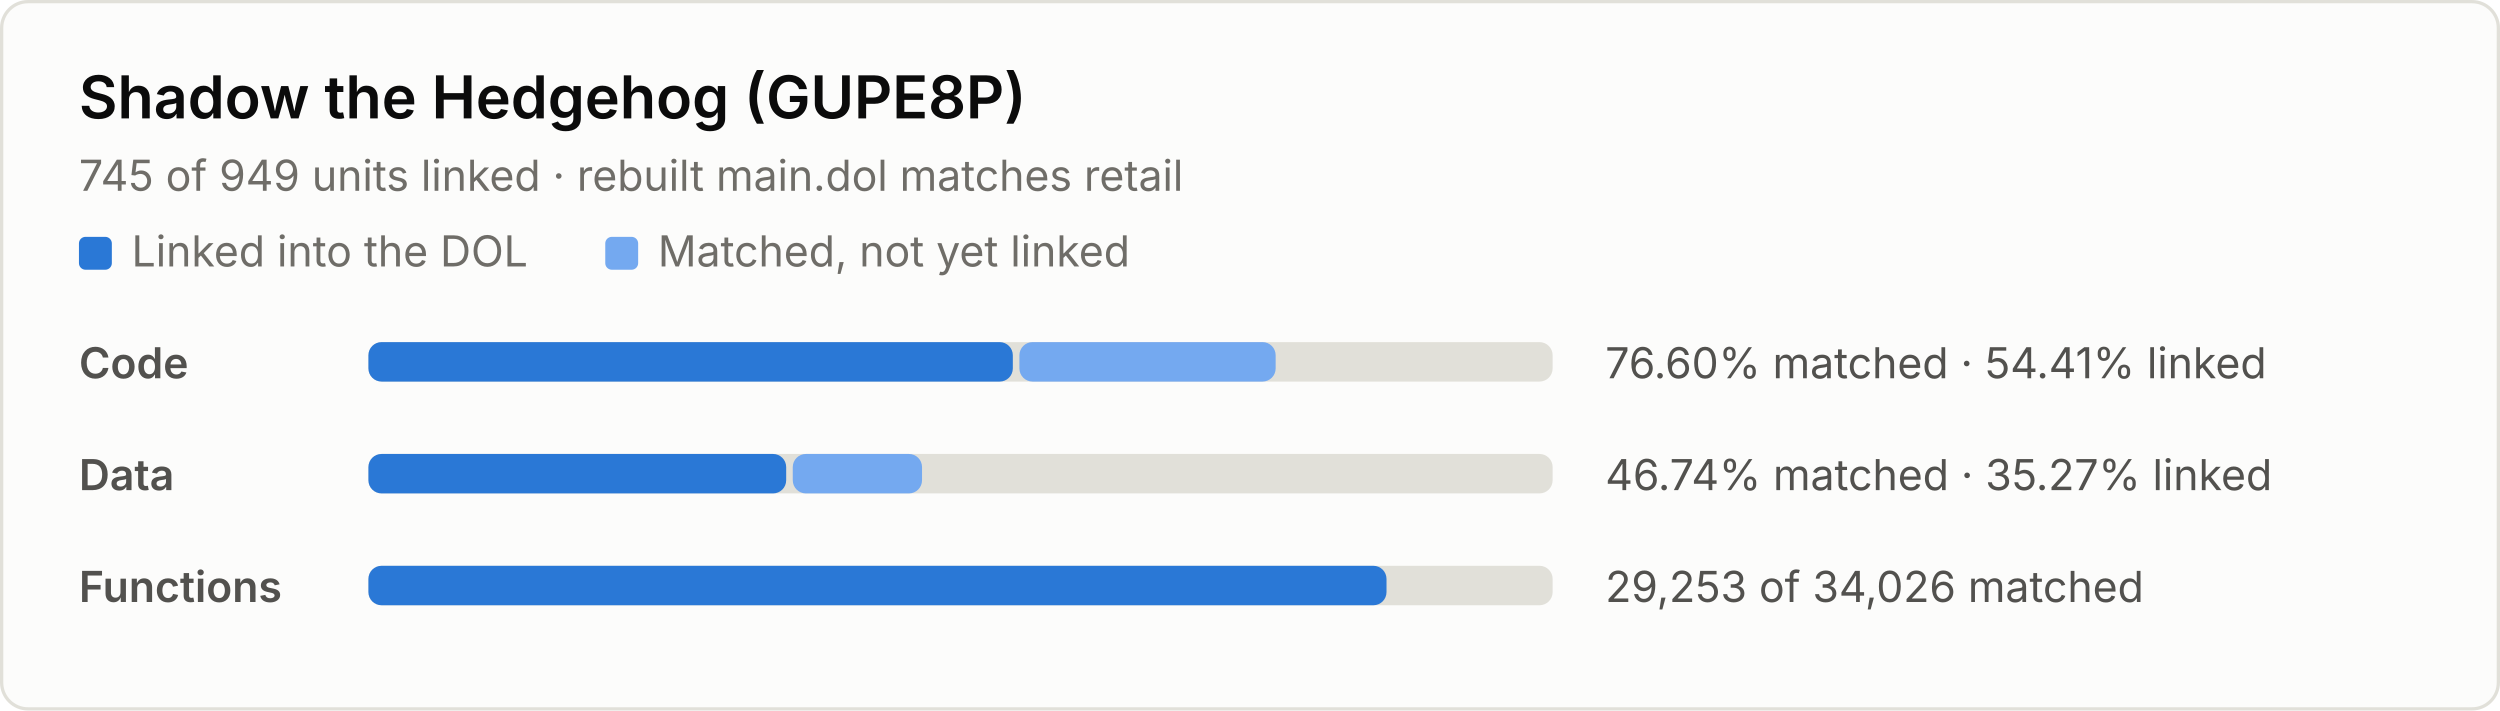
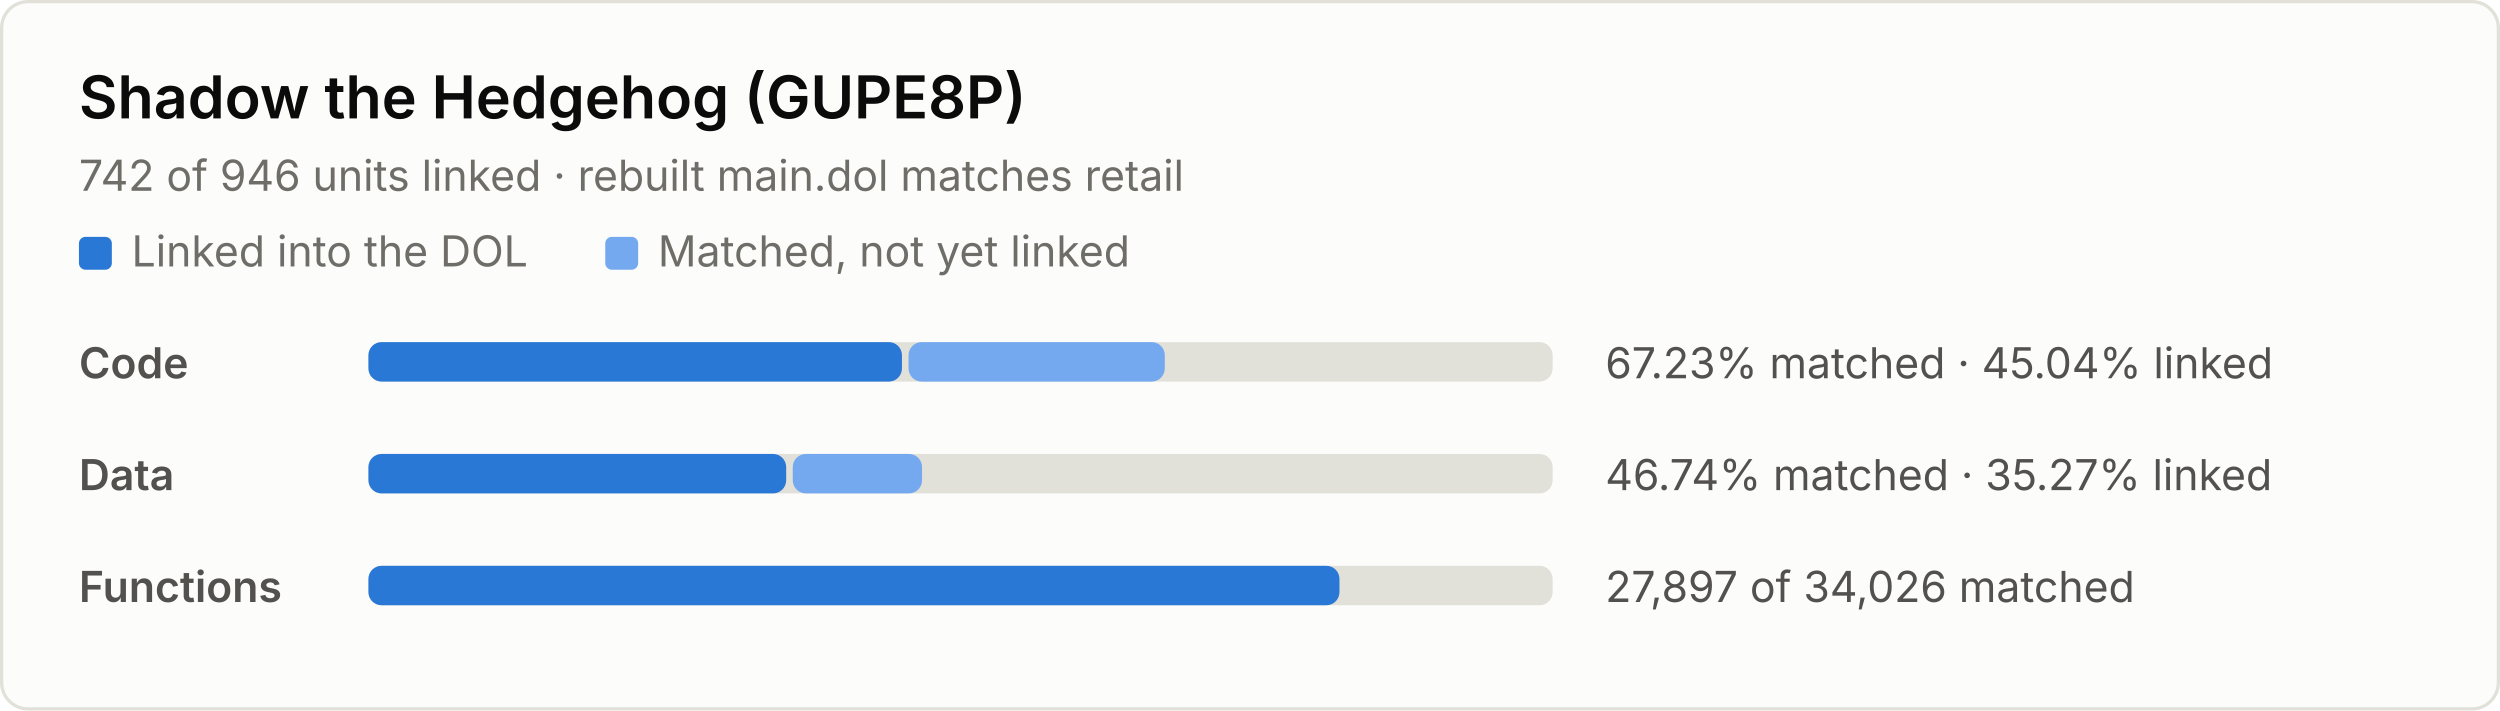
- <svg xmlns="http://www.w3.org/2000/svg" width="760" height="216" viewBox="0 0 760 216" role="img" aria-label="Decompilation progress: 76.60% of code matched, 54.41% linked">
+ <svg xmlns="http://www.w3.org/2000/svg" width="760" height="216" viewBox="0 0 760 216" role="img" aria-label="Decompilation progress: 67.23% of code matched, 45.04% linked">
  <style>
.bg { fill: #fcfcfb; stroke: #e1e0d9; }
.title { fill: #0b0b0b; font: 600 18px system-ui, -apple-system, "Segoe UI", sans-serif; }
.sub, .label, .nums, .key { font: 13px system-ui, -apple-system, "Segoe UI", sans-serif; }
.sub, .key { fill: #6f6d68; }
.label { fill: #52514e; font-weight: 600; }
.nums { fill: #52514e; font-variant-numeric: tabular-nums; }
.track { fill: #e1e0d9; }
.linked { fill: #2a78d6; }
.matched { fill: #74a9f0; }
@media (prefers-color-scheme: dark) {
  .bg { fill: #1a1a19; stroke: #2c2c2a; }
  .title { fill: #f0efec; }
  .sub, .key { fill: #9a988f; }
  .label, .nums { fill: #c3c2b7; }
  .track { fill: #2c2c2a; }
  .linked { fill: #4a94ec; }
  .matched { fill: #2260b0; }
}
</style>
  <rect class="bg" x="0.5" y="0.5" width="759" height="215" rx="8" />
  <text class="title" x="24" y="36">Shadow the Hedgehog (GUPE8P)</text>
-   <text class="sub" x="24" y="58">745 of 949 units linked · rebuilt main.dol matches retail</text>
+   <text class="sub" x="24" y="58">742 of 946 units linked · rebuilt main.dol matches retail</text>
  <rect class="linked" x="24" y="72" width="10" height="10" rx="2" />
  <text class="key" x="40" y="81">Linked into the DOL</text>
  <rect class="matched" x="184" y="72" width="10" height="10" rx="2" />
  <text class="key" x="200" y="81">Matched, not yet linked</text>
  <text class="label" x="24" y="115">Code</text>
  <rect class="track" x="112" y="104" width="360" height="12" rx="4" />
-   <rect class="linked" x="112" y="104" width="195.9" height="12" rx="4" />
-   <rect class="matched" x="309.9" y="104" width="77.9" height="12" rx="4" />
-   <text class="nums" x="488" y="115">76.60% matched · 54.41% linked</text>
+   <rect class="linked" x="112" y="104" width="162.2" height="12" rx="4" />
+   <rect class="matched" x="276.2" y="104" width="77.9" height="12" rx="4" />
+   <text class="nums" x="488" y="115">67.23% matched · 45.04% linked</text>
  <text class="label" x="24" y="149">Data</text>
  <rect class="track" x="112" y="138" width="360" height="12" rx="4" />
  <rect class="linked" x="112" y="138" width="127.0" height="12" rx="4" />
  <rect class="matched" x="241.0" y="138" width="39.3" height="12" rx="4" />
  <text class="nums" x="488" y="149">46.74% matched · 35.27% linked</text>
  <text class="label" x="24" y="183">Functions</text>
  <rect class="track" x="112" y="172" width="360" height="12" rx="4" />
-   <rect class="linked" x="112" y="172" width="309.5" height="12" rx="4" />
-   <text class="nums" x="488" y="183">29,253 of 34,026 matched</text>
+   <rect class="linked" x="112" y="172" width="295.2" height="12" rx="4" />
+   <text class="nums" x="488" y="183">27,897 of 34,026 matched</text>
</svg>
